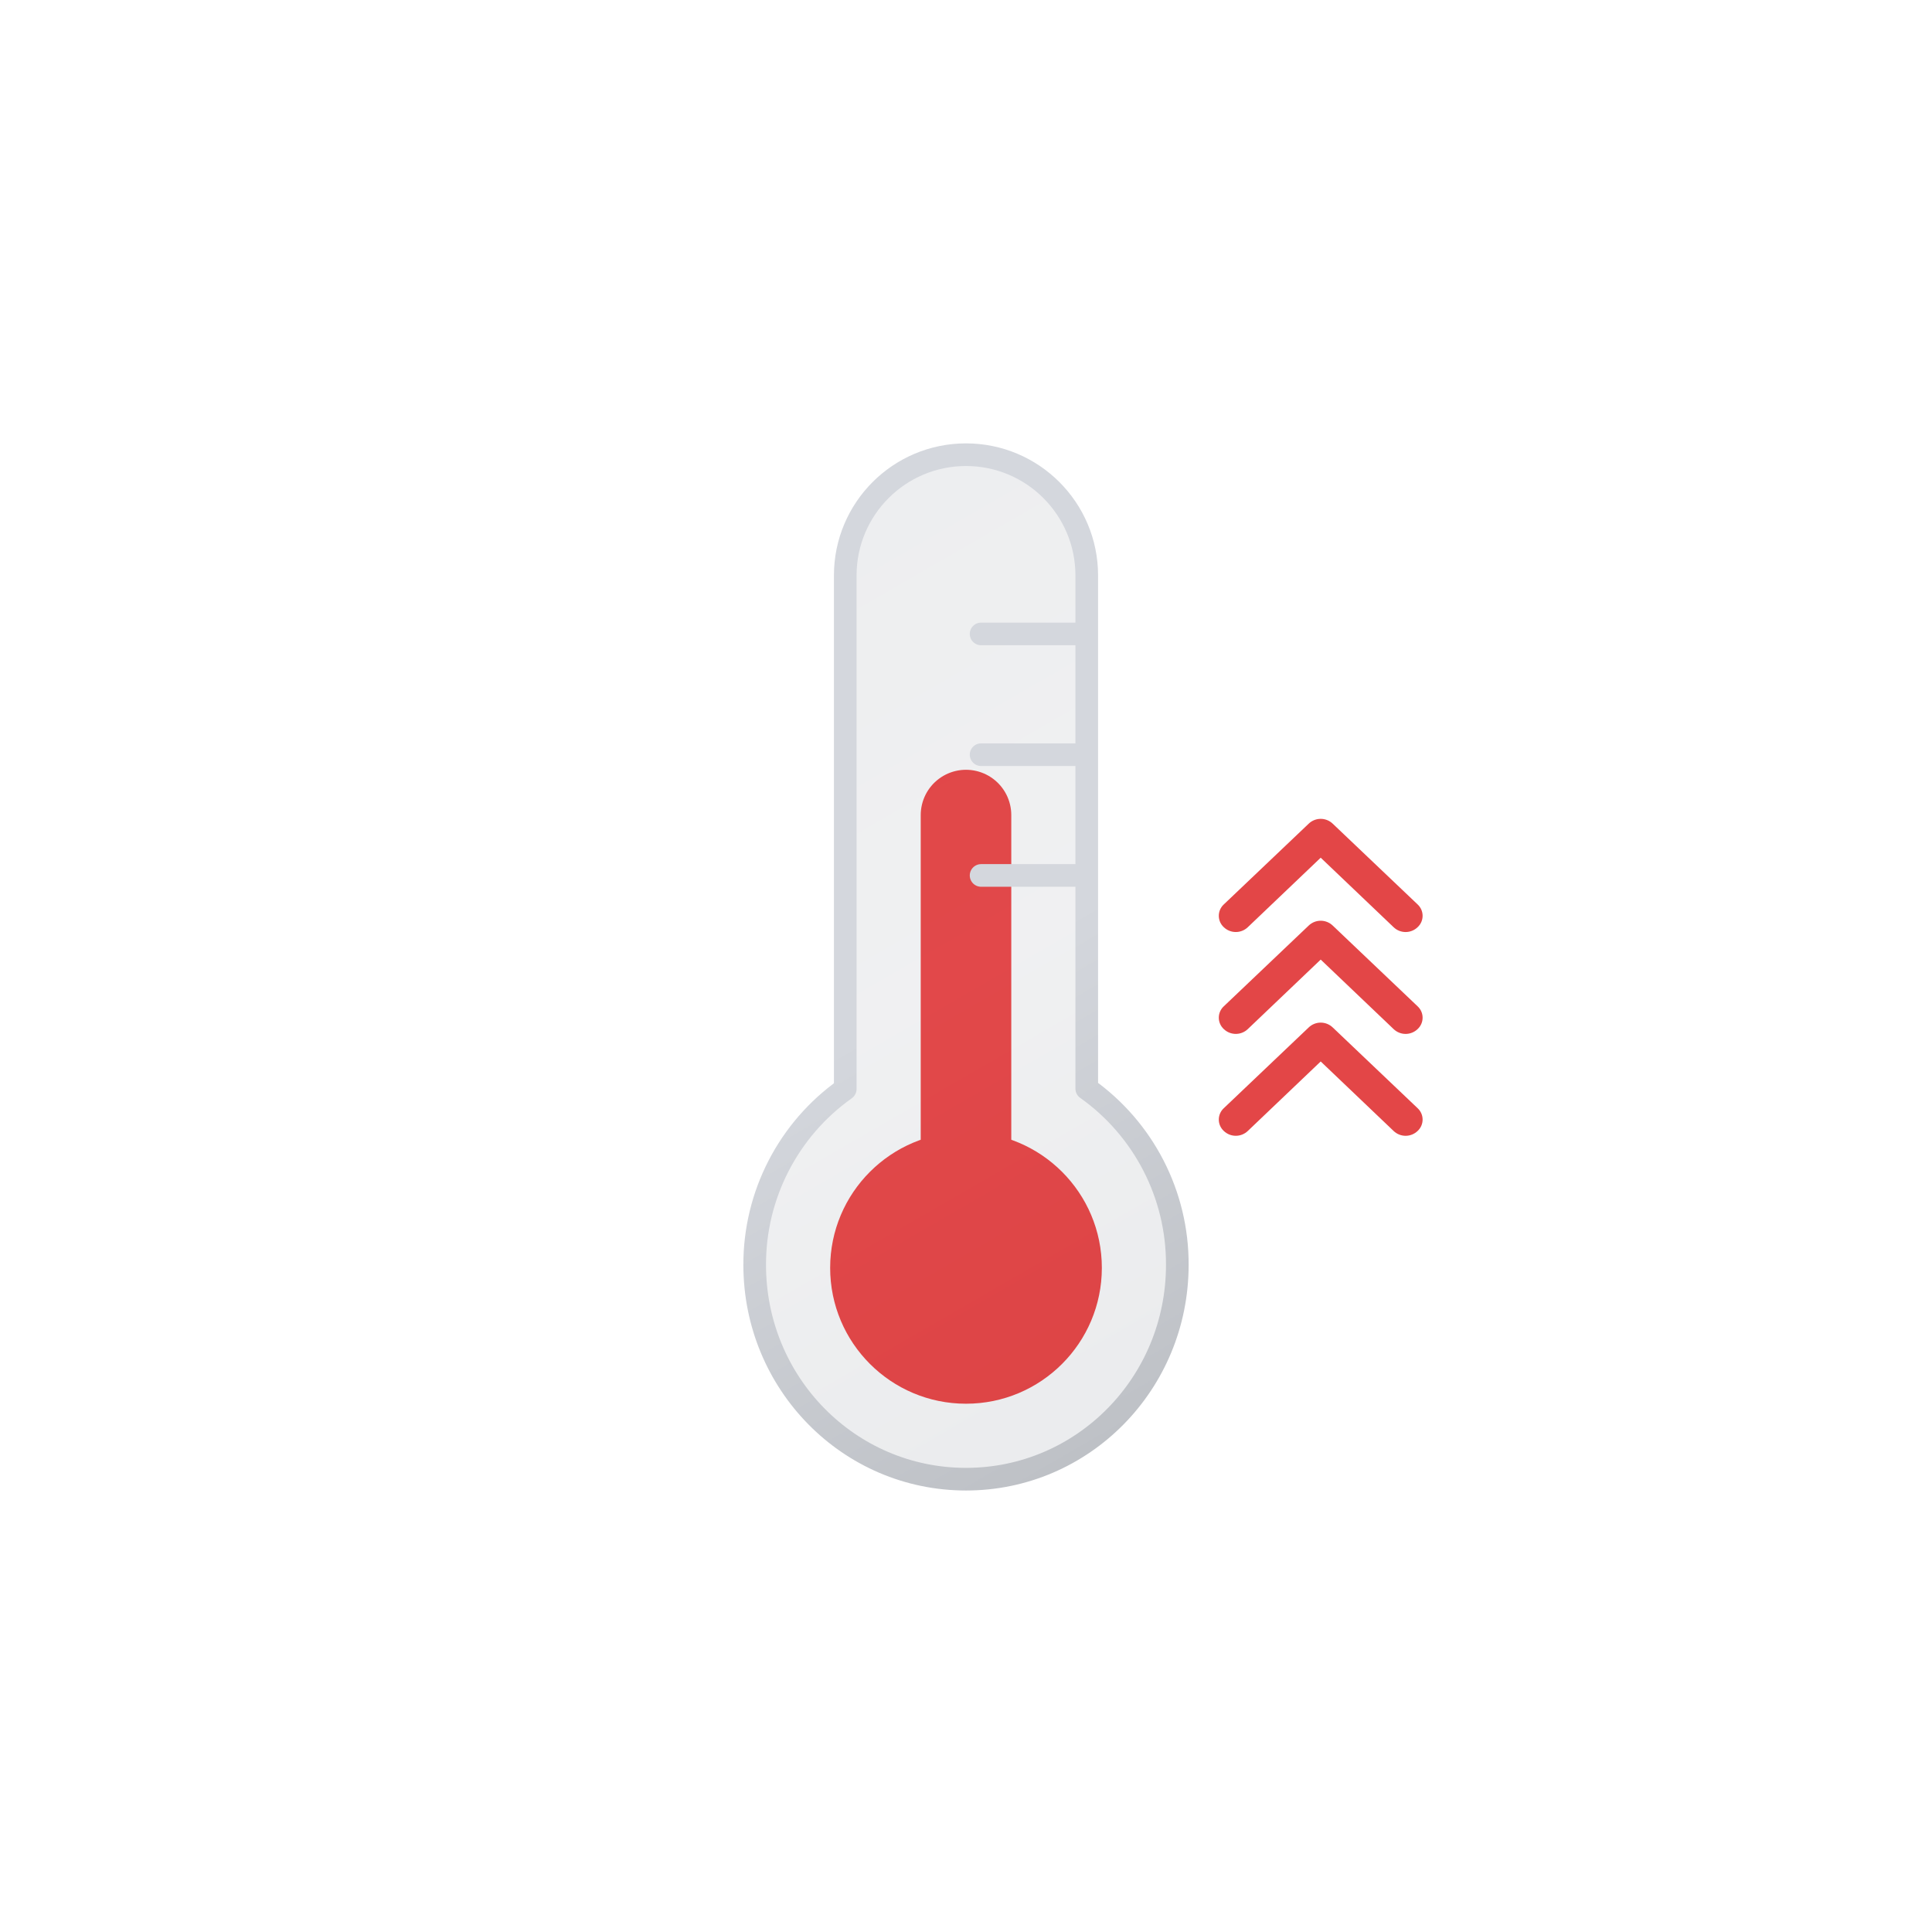
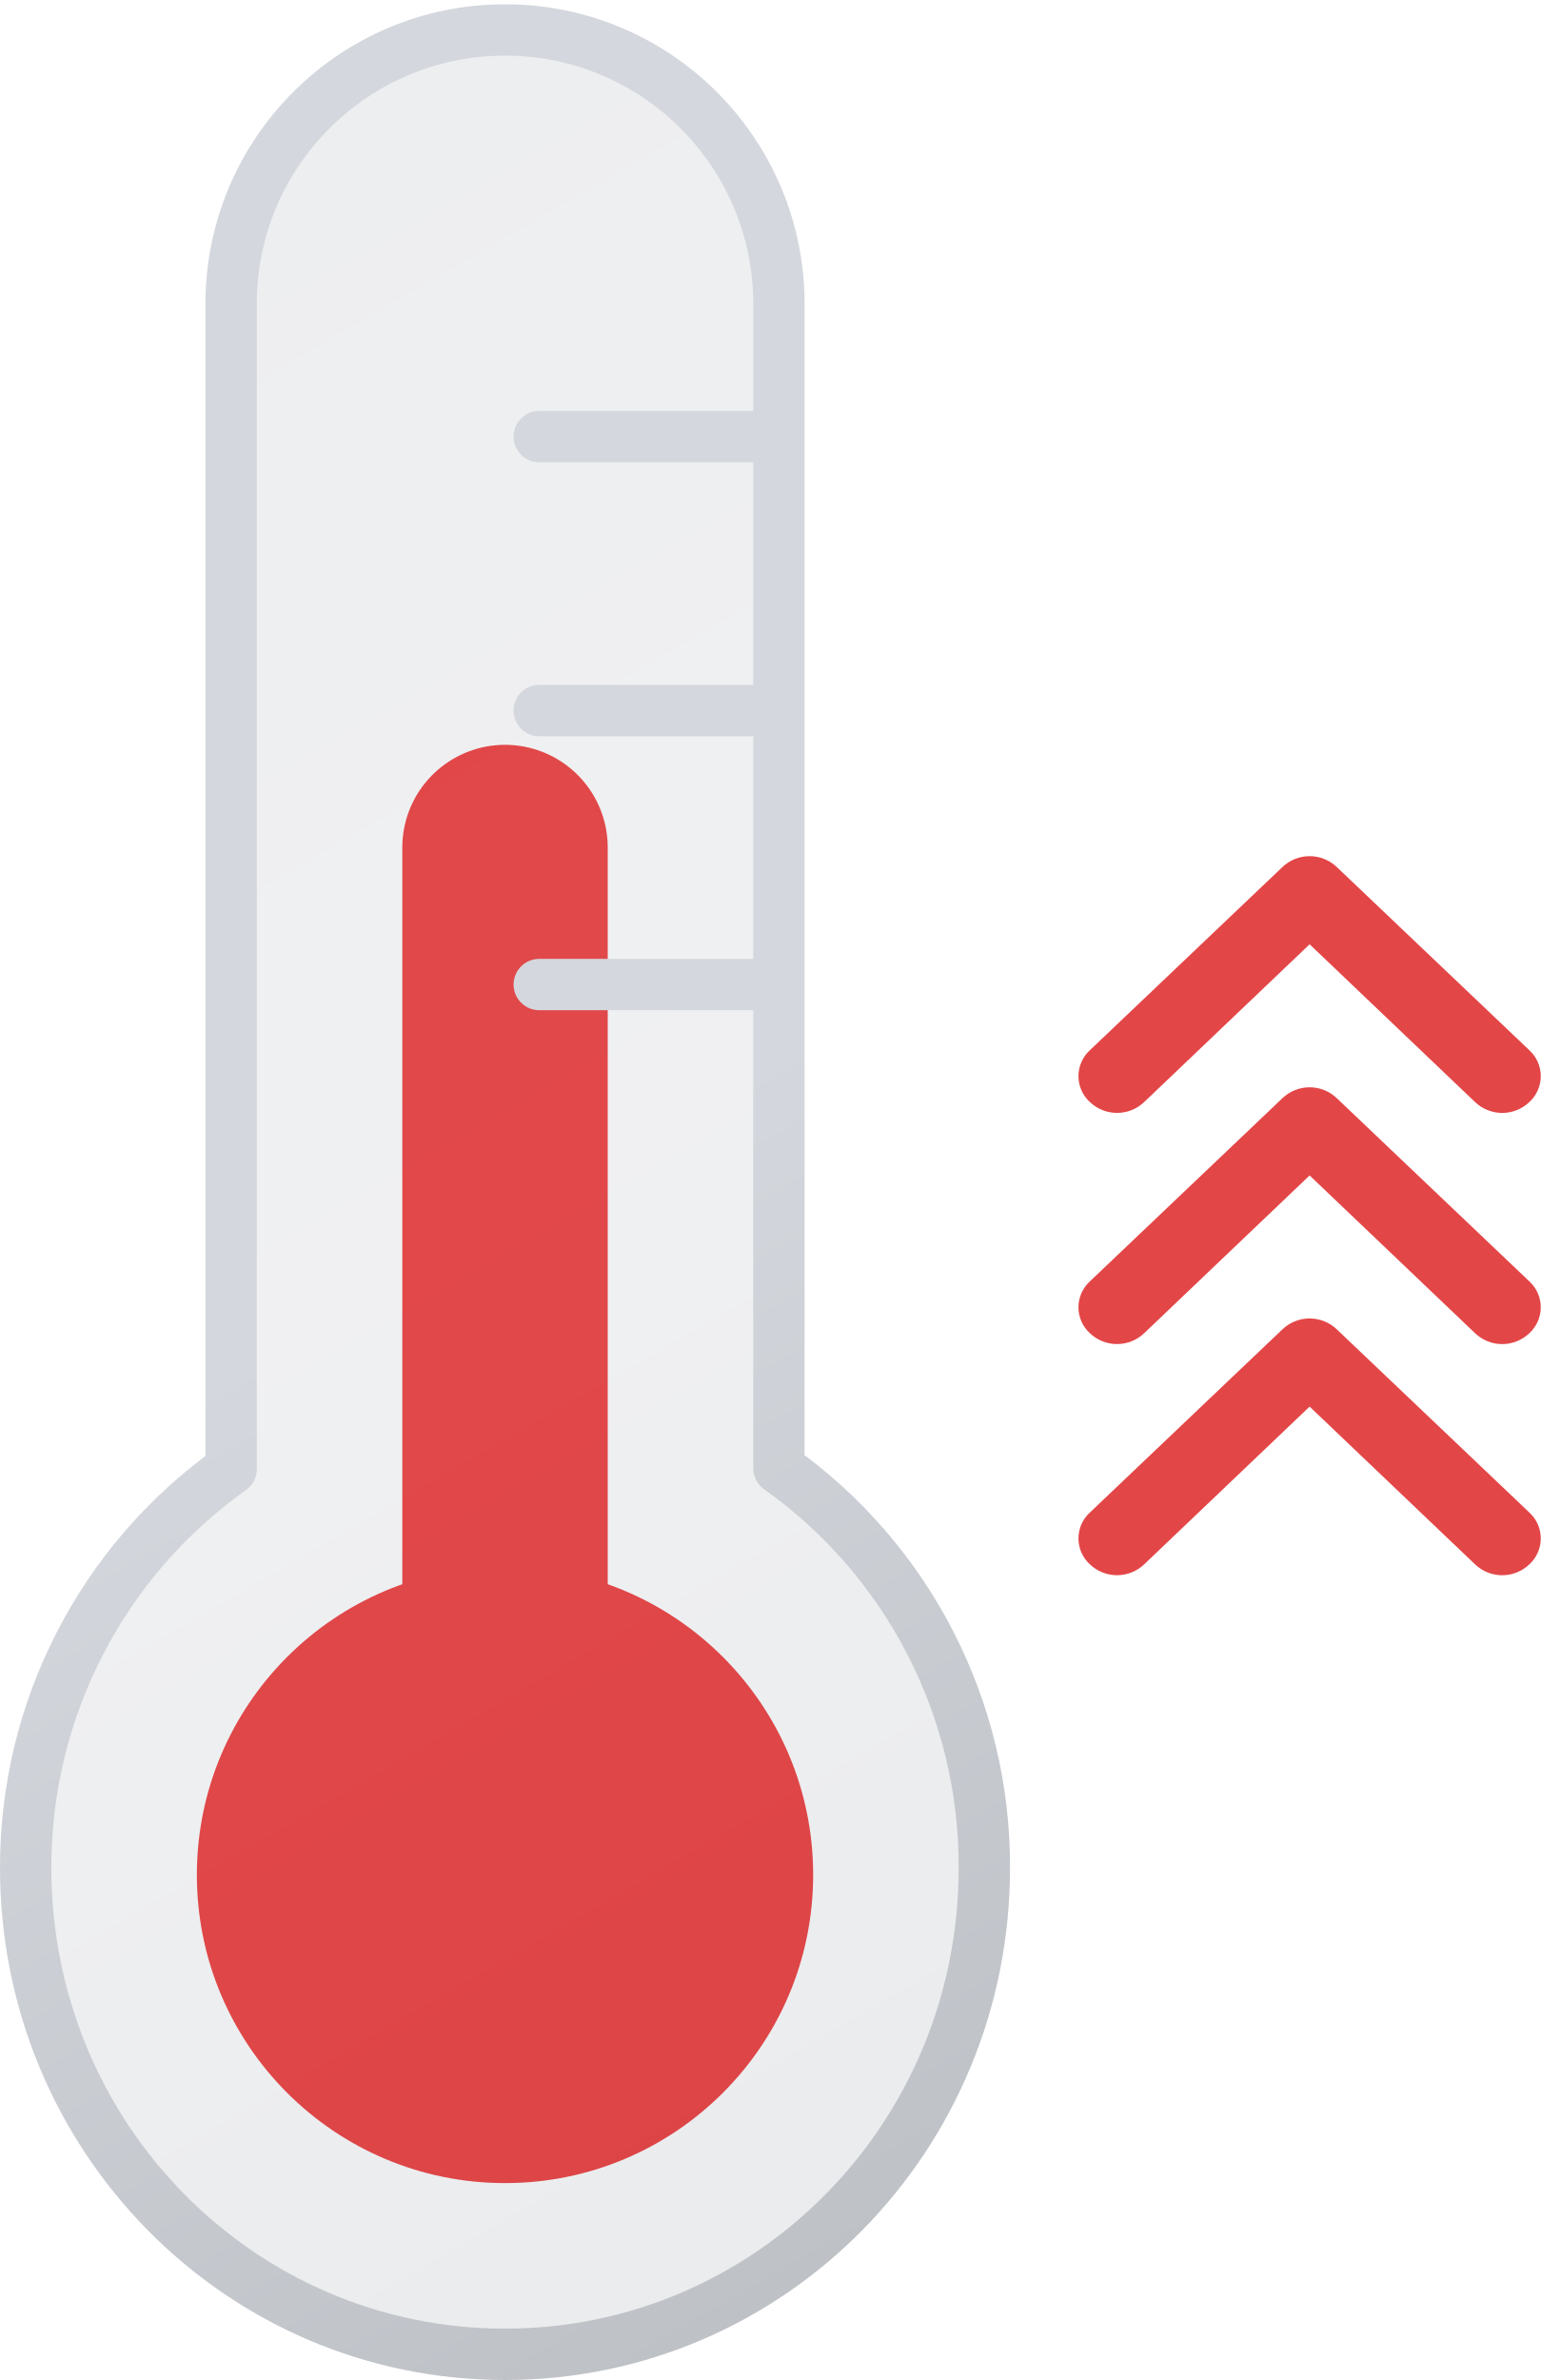
- <svg xmlns="http://www.w3.org/2000/svg" xmlns:xlink="http://www.w3.org/1999/xlink" viewBox="0 0 512 512">
+ <svg xmlns="http://www.w3.org/2000/svg" xmlns:xlink="http://www.w3.org/1999/xlink" viewBox="197 117 180.02 278">
  <defs>
    <symbol id="d" viewBox="0 0 72 168">
      <circle cx="36" cy="132" r="36" fill="#ef4444" />
      <path fill="none" stroke="#ef4444" stroke-linecap="round" stroke-miterlimit="10" stroke-width="24" d="M36 12v120" />
    </symbol>
    <symbol id="e" viewBox="0 0 118 278">
      <path fill="url(#a)" stroke="url(#b)" stroke-linecap="round" stroke-linejoin="round" stroke-width="6" d="M115 218.2c0 31.4-25 56.8-56 56.8S3 249.6 3 218.2a57 57 0 0124-46.6V35.5a32 32 0 1164 0v136a57 57 0 0124 46.7ZM63 83h28M63 51h28m-28 64h28" />
    </symbol>
    <symbol id="c" viewBox="0 0 118 278">
      <use xlink:href="#d" width="72" height="168" transform="translate(23 87)" />
      <use xlink:href="#e" width="118" height="278" />
    </symbol>
    <linearGradient id="a" x1="-7.2" x2="116.4" y1="36.3" y2="250.4" gradientUnits="userSpaceOnUse">
      <stop offset="0" stop-color="#515a69" stop-opacity=".1" />
      <stop offset=".5" stop-color="#6b7280" stop-opacity=".1" />
      <stop offset="1" stop-color="#384354" stop-opacity=".1" />
    </linearGradient>
    <linearGradient id="b" x1="-8.7" x2="117.9" y1="33.7" y2="253" gradientUnits="userSpaceOnUse">
      <stop offset="0" stop-color="#d4d7dd" />
      <stop offset=".5" stop-color="#d4d7dd" />
      <stop offset="1" stop-color="#bec1c6" />
    </linearGradient>
  </defs>
  <use xlink:href="#c" width="118" height="278" transform="translate(197 117)" />
  <path fill="#e34647" d="M372.5 247a4.6 4.6 0 01-3.2-1.3L350 227.3l-19.3 18.4a4.6 4.6 0 01-6.4 0 4.1 4.1 0 010-6l22.5-21.4a4.6 4.6 0 016.4 0l22.5 21.4a4.1 4.1 0 010 6 4.6 4.6 0 01-3.2 1.3Z" />
  <path fill="#e34647" d="M372.5 274a4.6 4.6 0 01-3.2-1.3L350 254.3l-19.3 18.4a4.6 4.6 0 01-6.4 0 4.1 4.1 0 010-6l22.5-21.4a4.6 4.6 0 016.4 0l22.5 21.4a4.1 4.1 0 010 6 4.6 4.6 0 01-3.2 1.3Z" />
  <path fill="#e34647" d="M372.5 301a4.6 4.6 0 01-3.2-1.3L350 281.3l-19.3 18.4a4.6 4.6 0 01-6.4 0 4.1 4.1 0 010-6l22.5-21.4a4.6 4.6 0 016.4 0l22.5 21.4a4.1 4.1 0 010 6 4.6 4.6 0 01-3.2 1.3Z" />
</svg>
